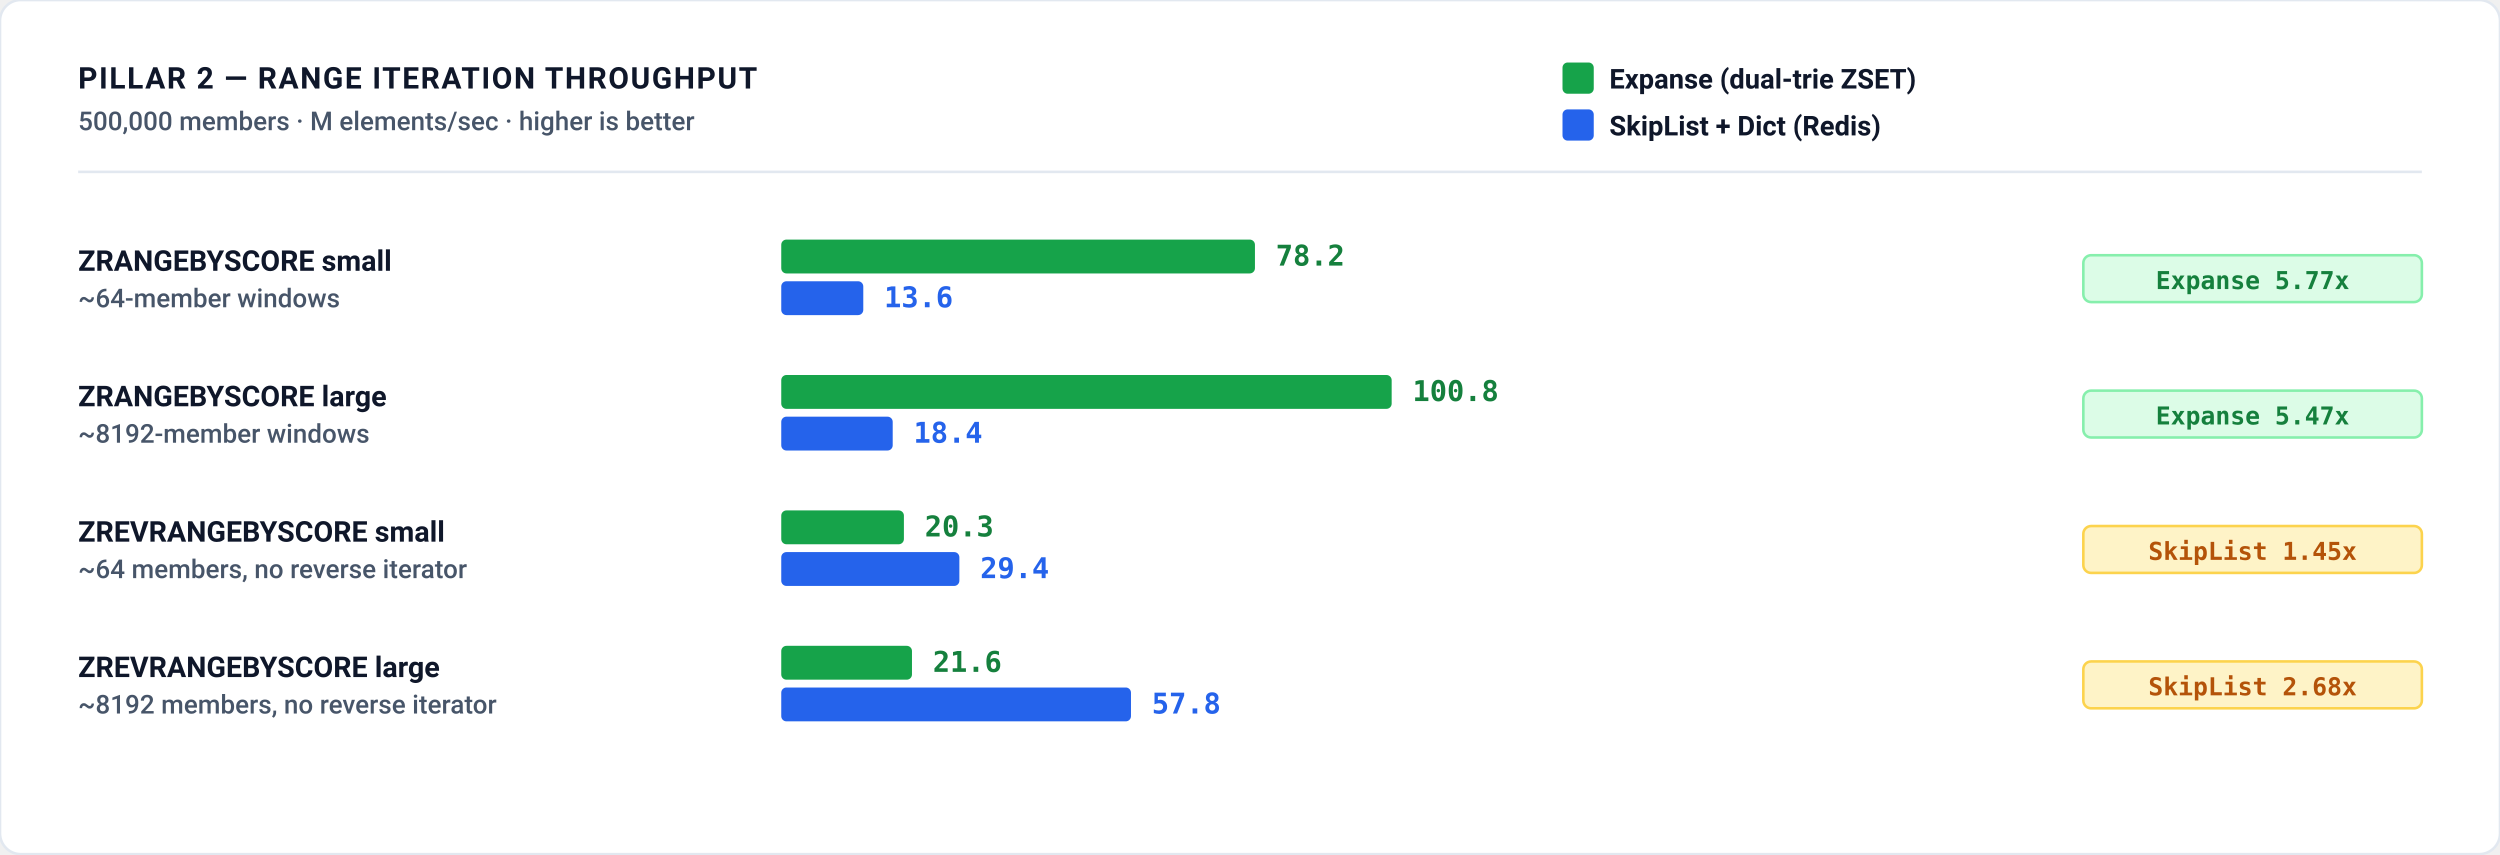
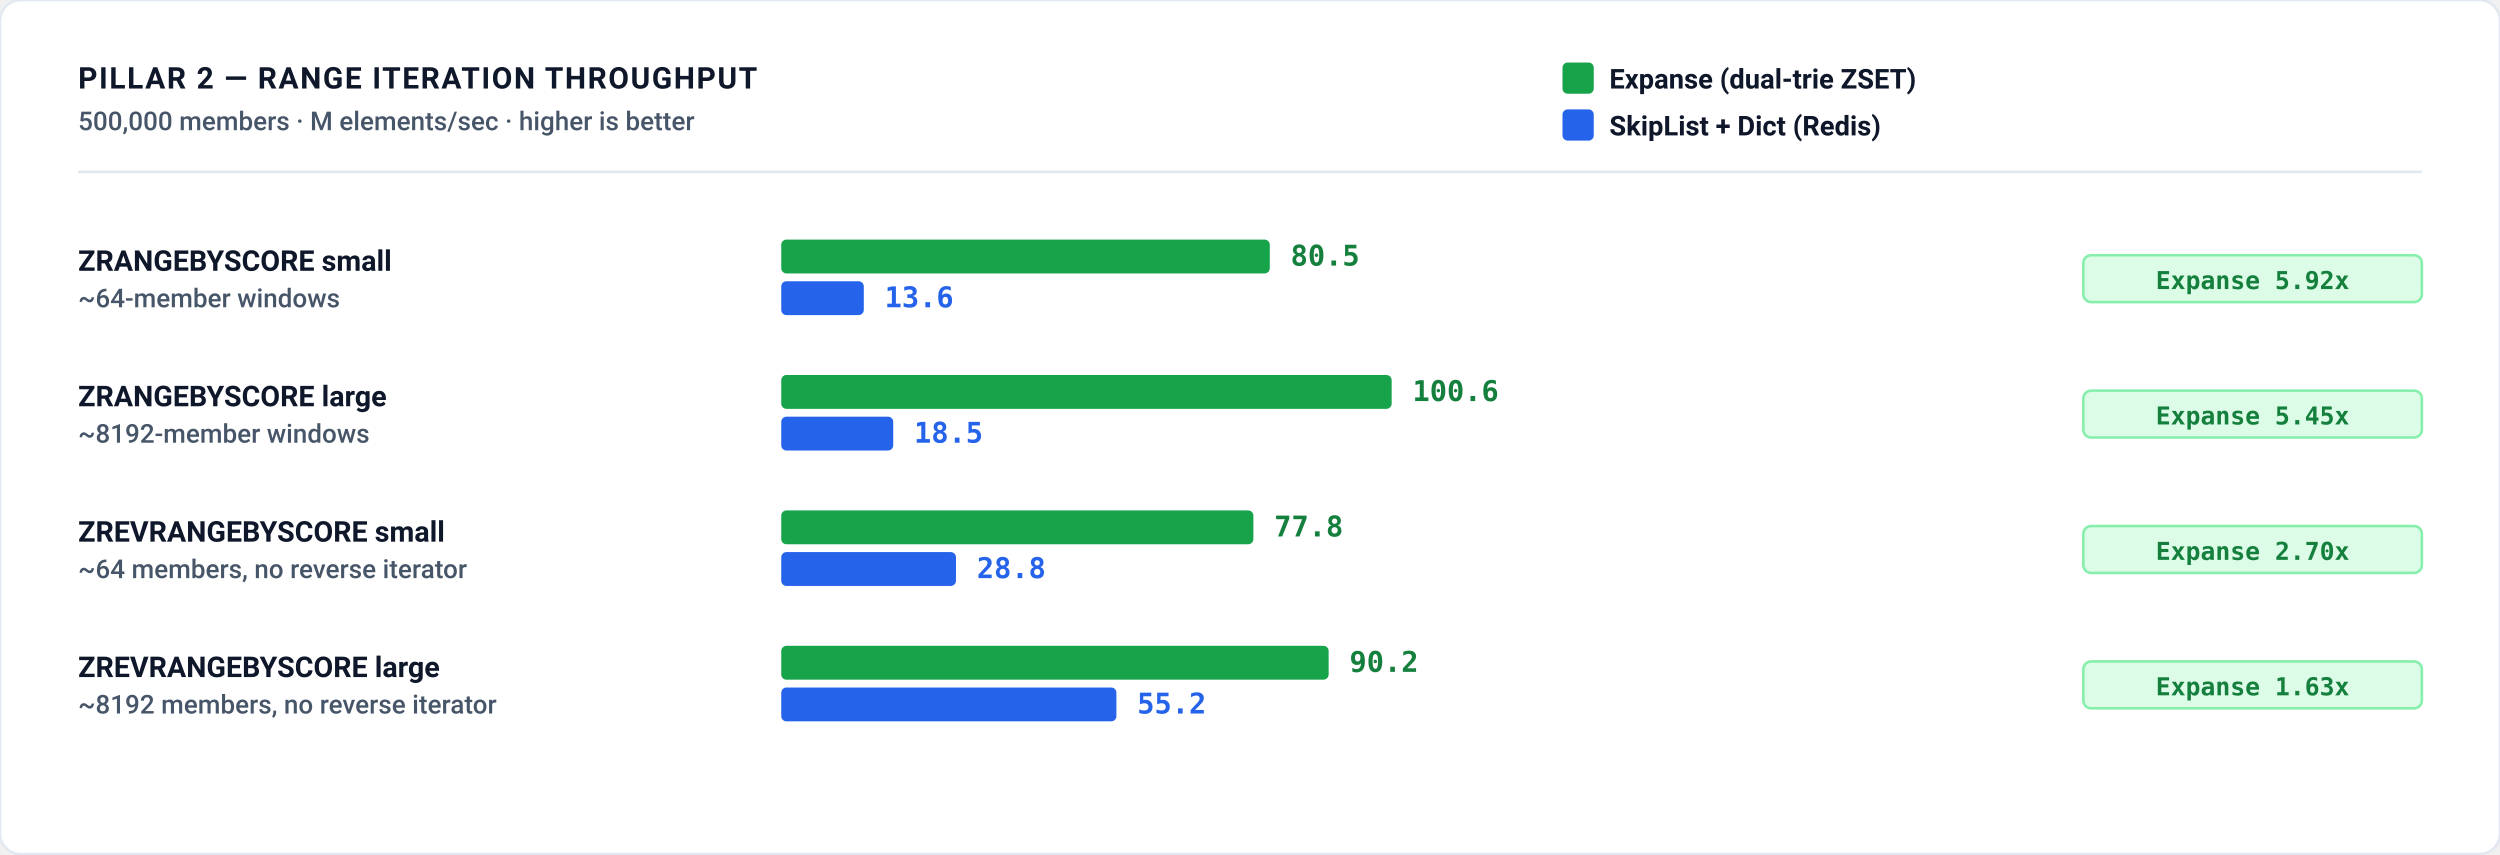
<svg xmlns="http://www.w3.org/2000/svg" role="img" viewBox="0 0 960 328" width="100%" height="100%">
  <defs>
    <style>
      .bg { fill: #ffffff; }
      .border { stroke: #e2e8f0; stroke-width: 1px; fill: none; }
      .grid { stroke: #f1f5f9; stroke-width: 1px; stroke-dasharray: 2,3; }
      .axis { stroke: #cbd5e1; stroke-width: 1.5px; }
      .divider { stroke: #e2e8f0; stroke-width: 1px; }

      .t-title { font-family: -apple-system, BlinkMacSystemFont, "Segoe UI", Roboto, Helvetica, Arial, sans-serif; font-size: 11.5px; font-weight: 700; letter-spacing: 0.6px; fill: #0f172a; text-transform: uppercase; }
      .t-sub { font-family: -apple-system, BlinkMacSystemFont, "Segoe UI", Roboto, Helvetica, Arial, sans-serif; font-size: 10px; font-weight: 500; fill: #475569; }
      .t-unit { font-family: ui-monospace, SFMono-Regular, Menlo, Monaco, Consolas, monospace; font-size: 10px; font-weight: 600; fill: #475569; }
      .t-axis-label { font-family: ui-monospace, SFMono-Regular, Menlo, Monaco, Consolas, monospace; font-size: 9.5px; font-weight: 500; fill: #64748b; }
      .t-bar-label { font-family: -apple-system, BlinkMacSystemFont, "Segoe UI", Roboto, Helvetica, Arial, sans-serif; font-size: 11px; font-weight: 700; fill: #0f172a; }
      .t-legend { font-family: -apple-system, BlinkMacSystemFont, "Segoe UI", Roboto, Helvetica, Arial, sans-serif; font-size: 10.5px; font-weight: 600; fill: #0f172a; }

      .t-val-accent { font-family: ui-monospace, SFMono-Regular, Menlo, Monaco, Consolas, monospace; font-size: 11px; font-weight: 700; fill: #15803d; }
      .t-val-blue { font-family: ui-monospace, SFMono-Regular, Menlo, Monaco, Consolas, monospace; font-size: 11px; font-weight: 600; fill: #2563eb; }
      .t-note { font-family: -apple-system, BlinkMacSystemFont, "Segoe UI", Roboto, Helvetica, Arial, sans-serif; font-size: 9.5px; font-weight: 500; fill: #64748b; }

      .b-expanse { fill: #16a34a; }
      .b-skiplist { fill: #2563eb; }

      .badge-win { fill: #dcfce7; stroke: #86efac; stroke-width: 1px; }
      .badge-win-text { font-family: ui-monospace, SFMono-Regular, Menlo, Monaco, Consolas, monospace; font-size: 9.5px; font-weight: 700; fill: #15803d; text-anchor: middle; }
      .badge-loss { fill: #fef3c7; stroke: #fcd34d; stroke-width: 1px; }
      .badge-loss-text { font-family: ui-monospace, SFMono-Regular, Menlo, Monaco, Consolas, monospace; font-size: 9.5px; font-weight: 700; fill: #b45309; text-anchor: middle; }

      @media (prefers-color-scheme: dark) {
        .bg { fill: #0d1117; }
        .border { stroke: #30363d; }
        .grid { stroke: #21262d; }
        .axis { stroke: #484f58; }
        .divider { stroke: #21262d; }
        .t-title { fill: #f0f6fc; }
        .t-sub { fill: #94a3b8; }
        .t-unit { fill: #94a3b8; }
        .t-axis-label { fill: #94a3b8; }
        .t-bar-label { fill: #f8fafc; }
        .t-legend { fill: #f8fafc; }
        .t-val-accent { fill: #4ade80; }
        .t-val-blue { fill: #38bdf8; }
        .t-note { fill: #94a3b8; }
        .b-expanse { fill: #22c55e; }
        .b-skiplist { fill: #3b82f6; }
        .badge-win { fill: #064e3b; stroke: #059669; }
        .badge-win-text { fill: #6ee7b7; }
        .badge-loss { fill: #451a03; stroke: #d97706; }
        .badge-loss-text { fill: #fcd34d; }
      }

      :root[data-theme="dark"] .bg, [data-theme="dark"] .bg { fill: #0d1117; }
      :root[data-theme="dark"] .border, [data-theme="dark"] .border { stroke: #30363d; }
      :root[data-theme="dark"] .grid, [data-theme="dark"] .grid { stroke: #21262d; }
      :root[data-theme="dark"] .axis, [data-theme="dark"] .axis { stroke: #484f58; }
      :root[data-theme="dark"] .divider, [data-theme="dark"] .divider { stroke: #21262d; }
      :root[data-theme="dark"] .t-title, [data-theme="dark"] .t-title { fill: #f0f6fc; }
      :root[data-theme="dark"] .t-sub, [data-theme="dark"] .t-sub { fill: #94a3b8; }
      :root[data-theme="dark"] .t-unit, [data-theme="dark"] .t-unit { fill: #94a3b8; }
      :root[data-theme="dark"] .t-axis-label, [data-theme="dark"] .t-axis-label { fill: #94a3b8; }
      :root[data-theme="dark"] .t-bar-label, [data-theme="dark"] .t-bar-label { fill: #f8fafc; }
      :root[data-theme="dark"] .t-legend, [data-theme="dark"] .t-legend { fill: #f8fafc; }
      :root[data-theme="dark"] .t-val-accent, [data-theme="dark"] .t-val-accent { fill: #4ade80; }
      :root[data-theme="dark"] .t-val-blue, [data-theme="dark"] .t-val-blue { fill: #38bdf8; }
      :root[data-theme="dark"] .t-note, [data-theme="dark"] .t-note { fill: #94a3b8; }
      :root[data-theme="dark"] .b-expanse, [data-theme="dark"] .b-expanse { fill: #22c55e; }
      :root[data-theme="dark"] .b-skiplist, [data-theme="dark"] .b-skiplist { fill: #3b82f6; }
      :root[data-theme="dark"] .badge-win, [data-theme="dark"] .badge-win { fill: #064e3b; stroke: #059669; }
      :root[data-theme="dark"] .badge-win-text, [data-theme="dark"] .badge-win-text { fill: #6ee7b7; }
      :root[data-theme="dark"] .badge-loss, [data-theme="dark"] .badge-loss { fill: #451a03; stroke: #d97706; }
      :root[data-theme="dark"] .badge-loss-text, [data-theme="dark"] .badge-loss-text { fill: #fcd34d; }
    </style>
  </defs>
  <rect width="100%" height="100%" class="bg" rx="8" />
  <rect width="100%" height="100%" class="border" rx="8" />
  <text x="30" y="34" class="t-title">PILLAR 2 — RANGE ITERATION THROUGHPUT</text>
  <text x="30" y="50" class="t-sub">500,000 members · M elements/sec · higher is better</text>
  <g transform="translate(600, 24)">
    <rect x="0" y="0" width="12" height="12" rx="2" class="b-expanse" />
    <text x="18" y="10" class="t-legend">Expanse (dual-trie ZSET)</text>
    <rect x="0" y="18" width="12" height="12" rx="2" class="b-skiplist" />
    <text x="18" y="28" class="t-legend">SkipList + Dict (Redis)</text>
  </g>
  <line x1="30" y1="66" x2="930" y2="66" class="divider" />
  <text x="30" y="104" class="t-bar-label">ZRANGEBYSCORE small</text>
  <text x="30" y="118" class="t-sub">~64-member windows</text>
-   <rect x="300" y="92" width="181.9" height="13" rx="2" class="b-expanse" />
-   <text x="489.9" y="102" class="t-val-accent">78.2</text>
-   <rect x="300" y="108" width="31.5" height="13" rx="2" class="b-skiplist" />
-   <text x="339.5" y="118" class="t-val-blue">13.6</text>
+   <rect x="300" y="92" width="187.6" height="13" rx="2" class="b-expanse" />
+   <text x="495.6" y="102" class="t-val-accent">80.5</text>
+   <rect x="300" y="108" width="31.7" height="13" rx="2" class="b-skiplist" />
+   <text x="339.7" y="118" class="t-val-blue">13.6</text>
  <rect x="800" y="98" width="130" height="18" rx="3" class="badge-win" />
-   <text x="865" y="111" class="badge-win-text">Expanse 5.77x</text>
+   <text x="865" y="111" class="badge-win-text">Expanse 5.92x</text>
  <text x="30" y="156" class="t-bar-label">ZRANGEBYSCORE large</text>
  <text x="30" y="170" class="t-sub">~8192-member windows</text>
  <rect x="300" y="144" width="234.4" height="13" rx="2" class="b-expanse" />
-   <text x="542.4" y="154" class="t-val-accent">100.8</text>
-   <rect x="300" y="160" width="42.8" height="13" rx="2" class="b-skiplist" />
-   <text x="350.8" y="170" class="t-val-blue">18.4</text>
+   <text x="542.4" y="154" class="t-val-accent">100.6</text>
+   <rect x="300" y="160" width="43.0" height="13" rx="2" class="b-skiplist" />
+   <text x="351.0" y="170" class="t-val-blue">18.5</text>
  <rect x="800" y="150" width="130" height="18" rx="3" class="badge-win" />
-   <text x="865" y="163" class="badge-win-text">Expanse 5.47x</text>
+   <text x="865" y="163" class="badge-win-text">Expanse 5.45x</text>
  <text x="30" y="208" class="t-bar-label">ZREVRANGEBYSCORE small</text>
  <text x="30" y="222" class="t-sub">~64 members, no reverse iterator</text>
-   <rect x="300" y="196" width="47.1" height="13" rx="2" class="b-expanse" />
-   <text x="355.1" y="206" class="t-val-accent">20.3</text>
-   <rect x="300" y="212" width="68.4" height="13" rx="2" class="b-skiplist" />
-   <text x="376.4" y="222" class="t-val-blue">29.4</text>
-   <rect x="800" y="202" width="130" height="18" rx="3" class="badge-loss" />
-   <text x="865" y="215" class="badge-loss-text">SkipList 1.45x</text>
+   <rect x="300" y="196" width="181.3" height="13" rx="2" class="b-expanse" />
+   <text x="489.3" y="206" class="t-val-accent">77.8</text>
+   <rect x="300" y="212" width="67.1" height="13" rx="2" class="b-skiplist" />
+   <text x="375.1" y="222" class="t-val-blue">28.8</text>
+   <rect x="800" y="202" width="130" height="18" rx="3" class="badge-win" />
+   <text x="865" y="215" class="badge-win-text">Expanse 2.70x</text>
  <text x="30" y="260" class="t-bar-label">ZREVRANGEBYSCORE large</text>
  <text x="30" y="274" class="t-sub">~8192 members, no reverse iterator</text>
-   <rect x="300" y="248" width="50.2" height="13" rx="2" class="b-expanse" />
-   <text x="358.2" y="258" class="t-val-accent">21.6</text>
-   <rect x="300" y="264" width="134.3" height="13" rx="2" class="b-skiplist" />
-   <text x="442.3" y="274" class="t-val-blue">57.8</text>
-   <rect x="800" y="254" width="130" height="18" rx="3" class="badge-loss" />
-   <text x="865" y="267" class="badge-loss-text">SkipList 2.68x</text>
+   <rect x="300" y="248" width="210.2" height="13" rx="2" class="b-expanse" />
+   <text x="518.2" y="258" class="t-val-accent">90.2</text>
+   <rect x="300" y="264" width="128.7" height="13" rx="2" class="b-skiplist" />
+   <text x="436.7" y="274" class="t-val-blue">55.2</text>
+   <rect x="800" y="254" width="130" height="18" rx="3" class="badge-win" />
+   <text x="865" y="267" class="badge-win-text">Expanse 1.63x</text>
</svg>
